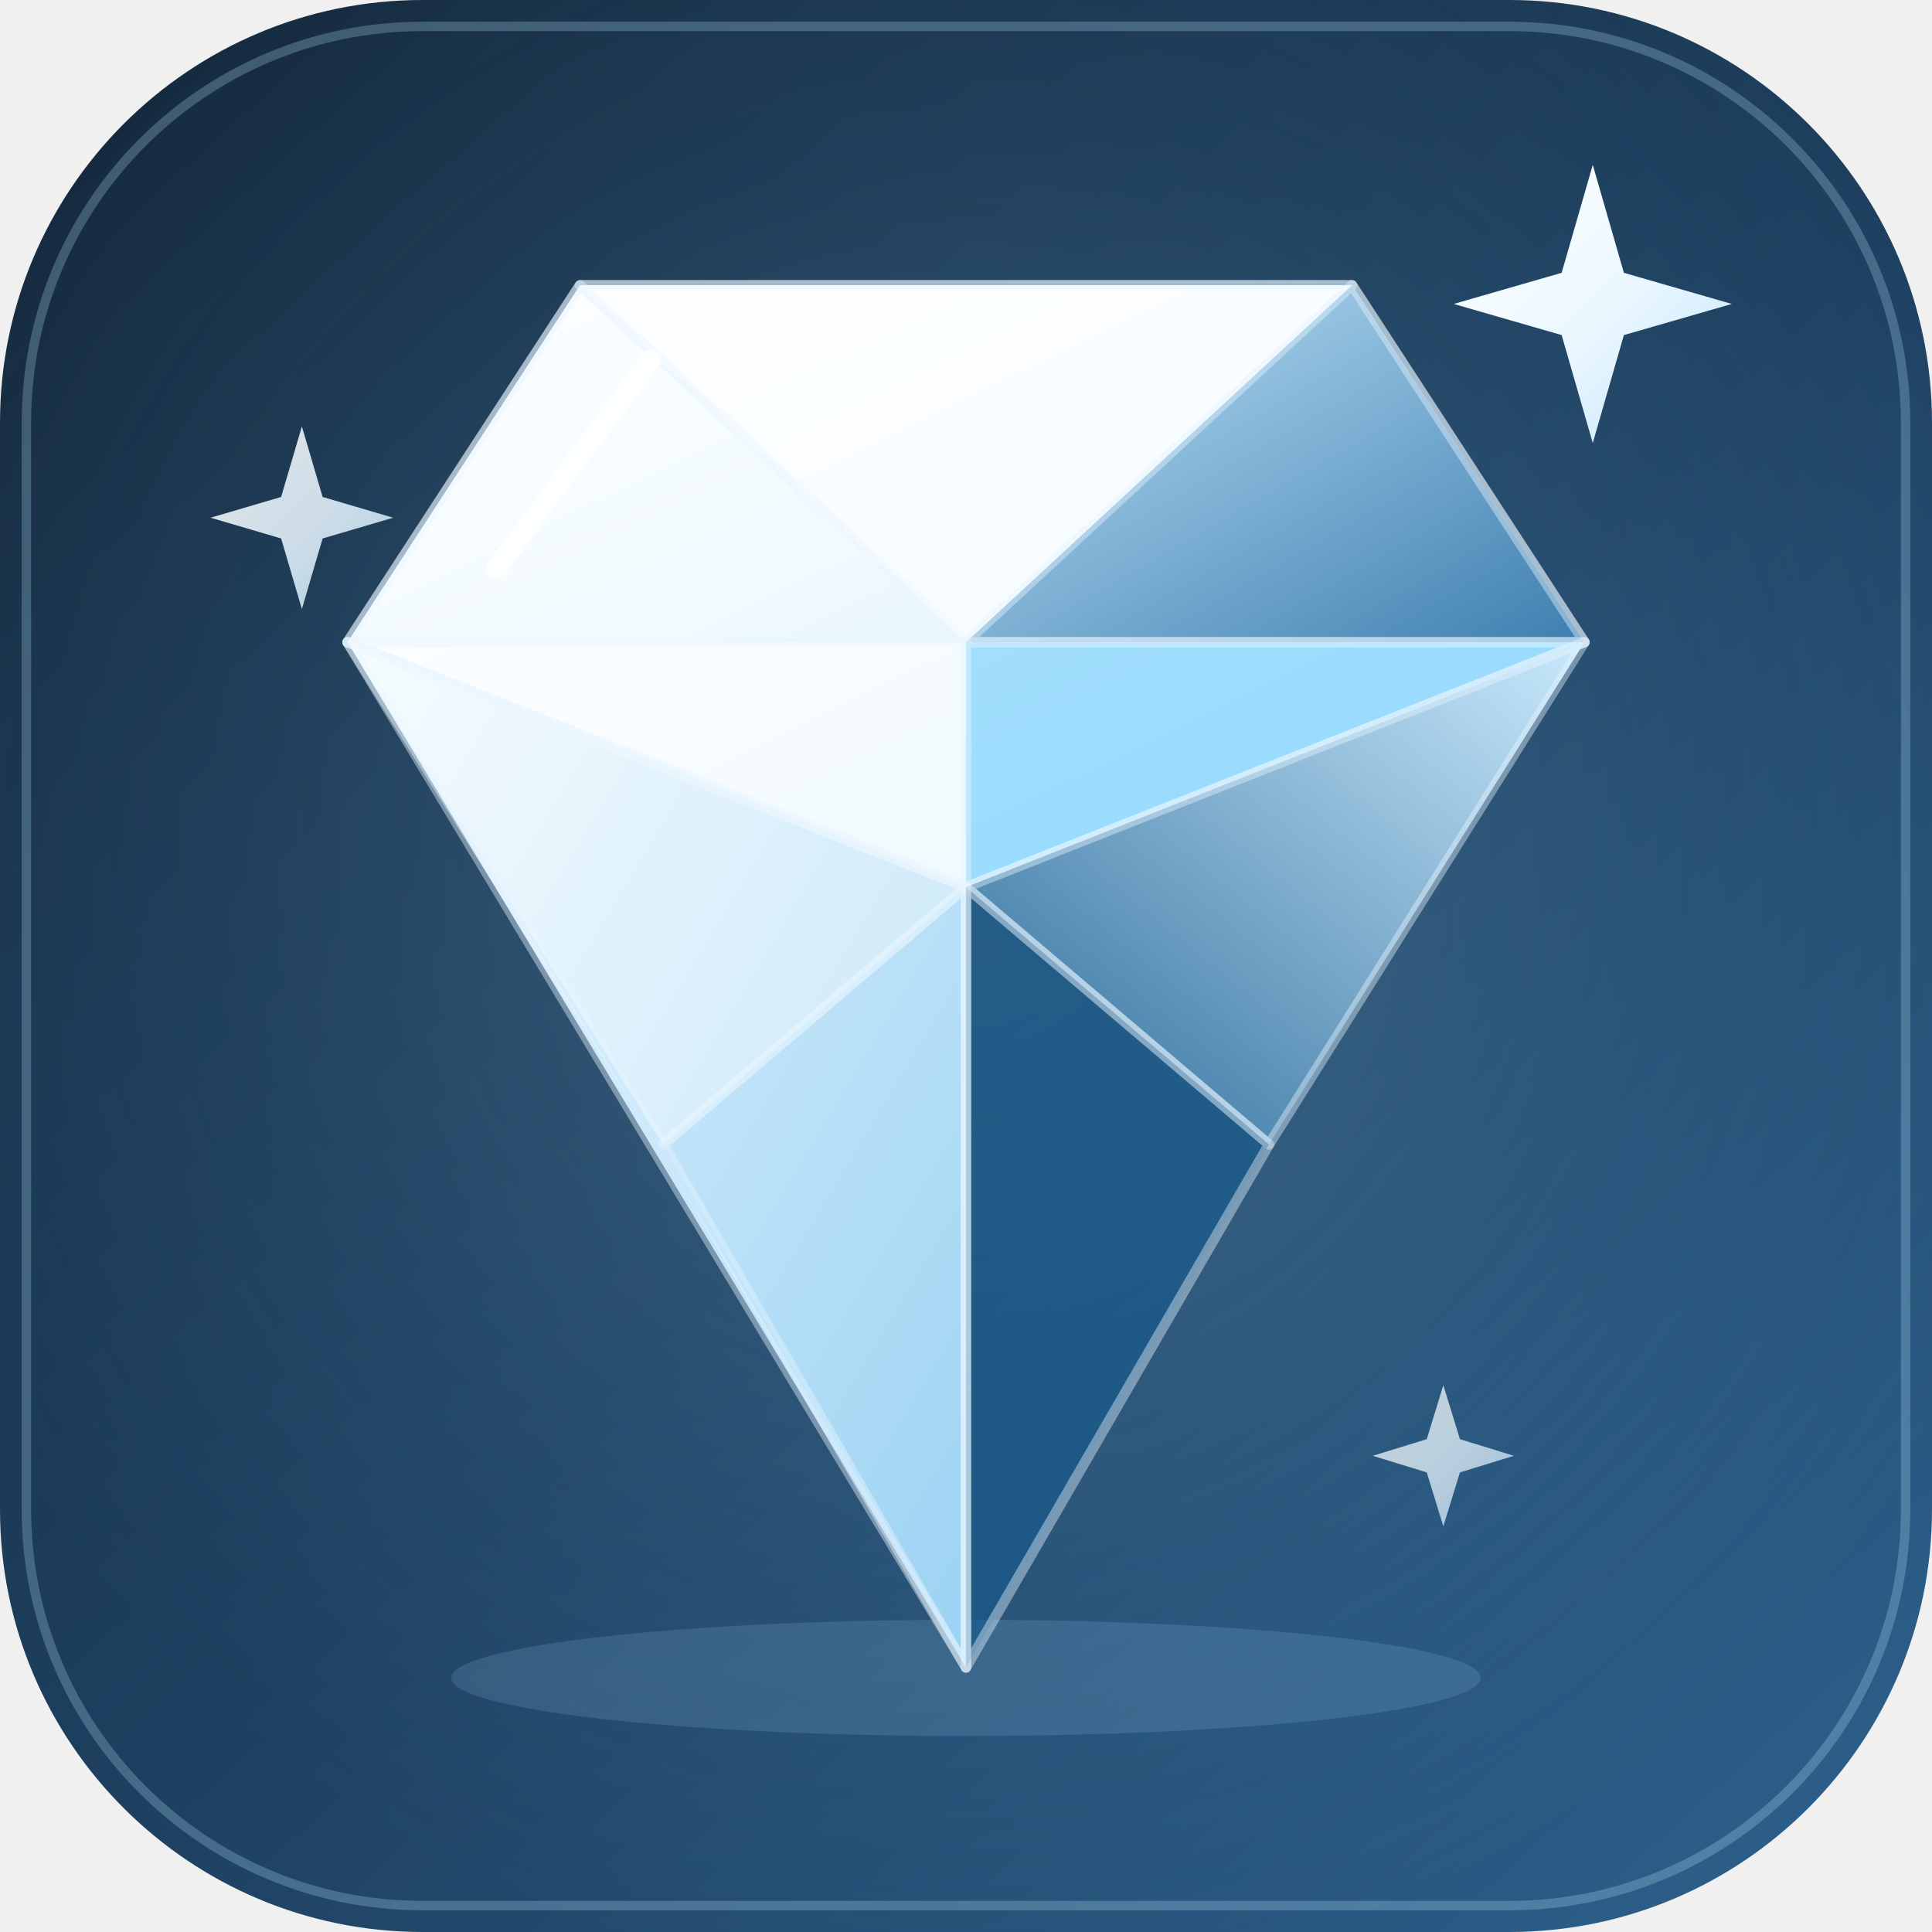
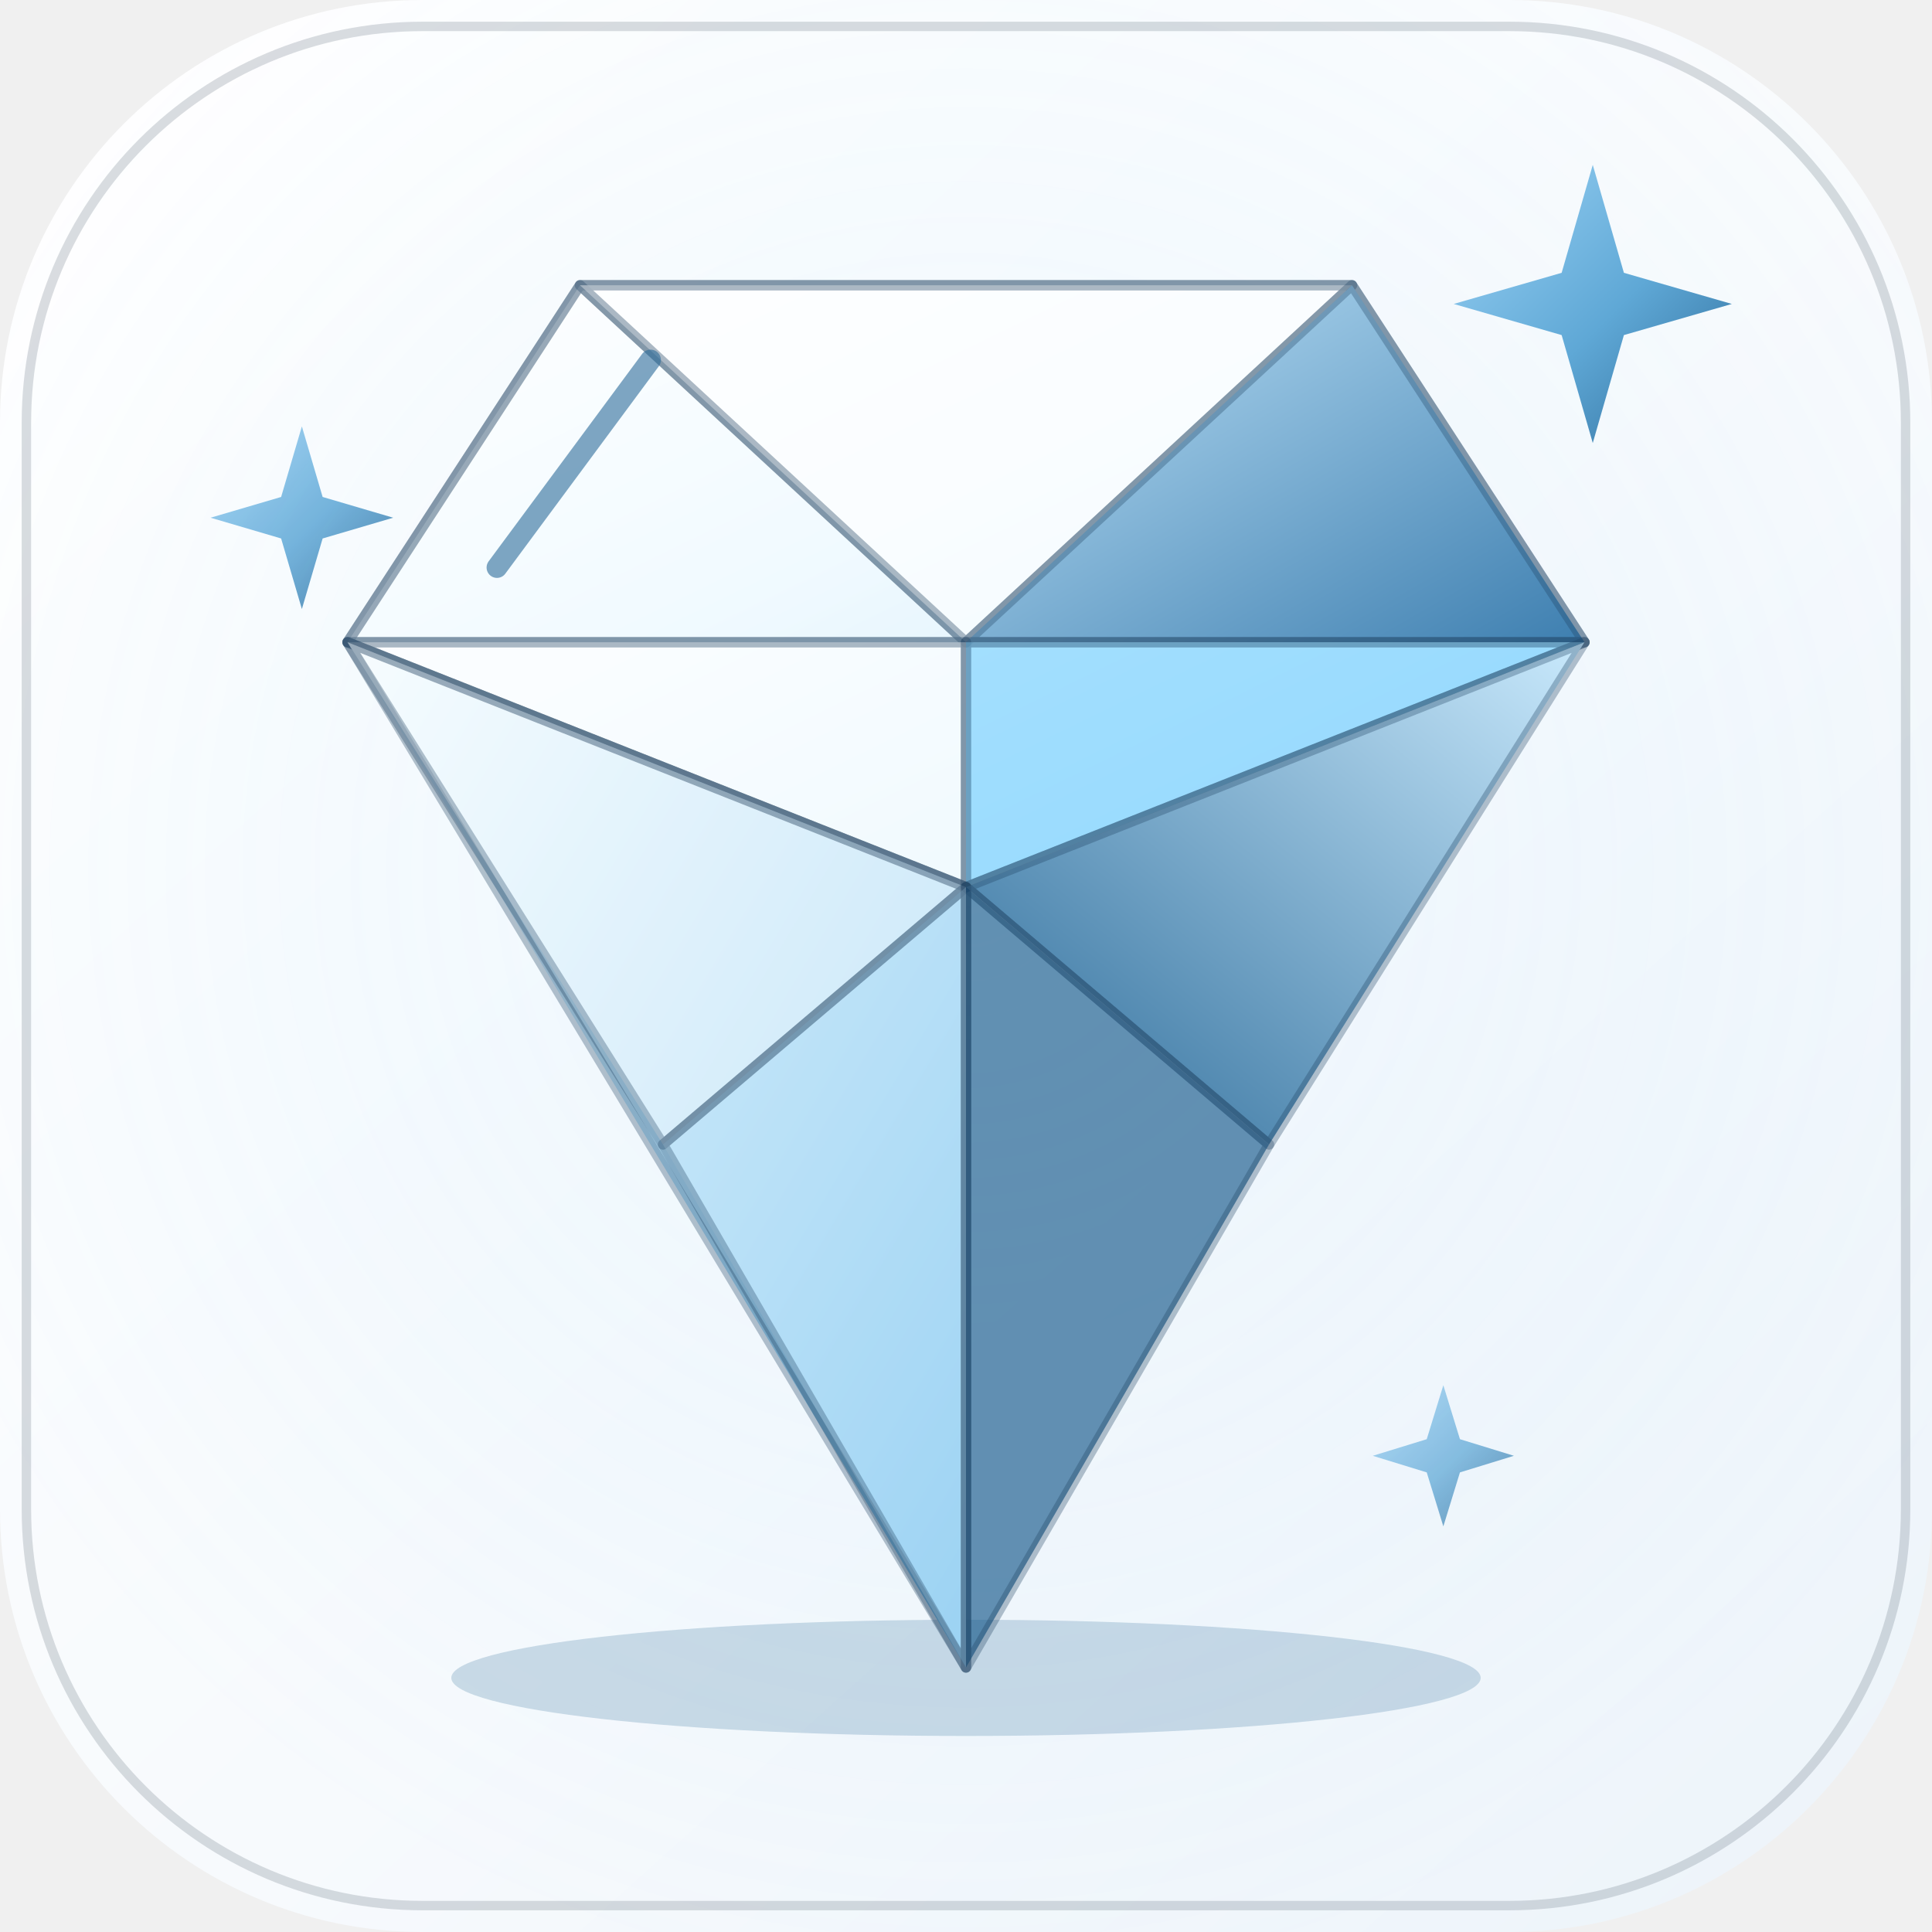
<svg xmlns="http://www.w3.org/2000/svg" viewBox="0 0 1024 1024">
  <defs>
    <linearGradient id="icn-bg" x1="0" y1="0" x2="0.9" y2="1">
-       <stop offset="0%" stop-color="#14273A" />
-       <stop offset="55%" stop-color="#1E4060" />
-       <stop offset="100%" stop-color="#2C5F8A" />
+       <stop offset="0%" stop-color="#FFFFFF" />
+       <stop offset="60%" stop-color="#F7FAFD" />
+       <stop offset="100%" stop-color="#EDF4FA" />
    </linearGradient>
    <radialGradient id="icn-halo" cx="50%" cy="45%" r="58%">
-       <stop offset="0%" stop-color="#BFEFFF" stop-opacity="0.22" />
-       <stop offset="65%" stop-color="#7FD0FF" stop-opacity="0.07" />
+       <stop offset="0%" stop-color="#BFEFFF" stop-opacity="0.12" />
+       <stop offset="65%" stop-color="#7FD0FF" stop-opacity="0.04" />
      <stop offset="100%" stop-color="#7FD0FF" stop-opacity="0" />
    </radialGradient>
    <linearGradient id="icn-crown" x1="0" y1="0" x2="1" y2="1">
      <stop offset="0%" stop-color="#FFFFFF" />
      <stop offset="42%" stop-color="#E6F6FF" />
      <stop offset="100%" stop-color="#9CD8F8" />
    </linearGradient>
    <linearGradient id="icn-crown-shadow" x1="0" y1="0" x2="1" y2="1">
      <stop offset="0%" stop-color="#BFE3F8" />
      <stop offset="100%" stop-color="#3E7FB0" />
    </linearGradient>
    <linearGradient id="icn-pavilion-left" x1="0" y1="0" x2="1" y2="1">
      <stop offset="0%" stop-color="#EFFAFF" />
      <stop offset="100%" stop-color="#7CC4EE" />
    </linearGradient>
    <linearGradient id="icn-pavilion-right" x1="1" y1="0" x2="0" y2="1">
      <stop offset="0%" stop-color="#C9E9FC" />
      <stop offset="100%" stop-color="#2C6B99" />
    </linearGradient>
    <linearGradient id="icn-star" x1="0" y1="0" x2="1" y2="1">
-       <stop offset="0%" stop-color="#FFFFFF" />
-       <stop offset="55%" stop-color="#EAF7FF" />
-       <stop offset="100%" stop-color="#BFE3F8" />
+       <stop offset="0%" stop-color="#9CD3F5" />
+       <stop offset="55%" stop-color="#5FA8D6" />
+       <stop offset="100%" stop-color="#2C6B99" />
    </linearGradient>
    <g id="icon-gem">
      <rect width="1024" height="1024" rx="224" fill="url(#icn-bg)" />
      <rect width="1024" height="1024" rx="224" fill="url(#icn-halo)" />
-       <rect x="14" y="14" width="996" height="996" rx="210" fill="none" stroke="#BFEFFF" stroke-opacity="0.25" stroke-width="5" />
+       <rect x="14" y="14" width="996" height="996" rx="210" fill="none" stroke="#14273A" stroke-opacity="0.16" stroke-width="5" />
      <g transform="translate(512 512) scale(1.1) translate(-512 -512)">
-         <ellipse cx="512" cy="855" rx="248" ry="28" fill="#9CD3F5" fill-opacity="0.16" />
-         <g stroke="#EAF6FF" stroke-opacity="0.42" stroke-width="5" stroke-linejoin="round">
+         <ellipse cx="512" cy="855" rx="248" ry="28" fill="#2C6B99" fill-opacity="0.22" />
+         <g stroke="#1E4060" stroke-opacity="0.32" stroke-width="5" stroke-linejoin="round">
          <polygon points="214,356 326,184 698,184 810,356 512,474" fill="url(#icn-crown)" />
          <polygon points="214,356 326,184 512,356" fill="#FFFFFF" fill-opacity="0.42" />
          <polygon points="326,184 698,184 512,356" fill="#FFFFFF" fill-opacity="0.78" />
          <polygon points="698,184 810,356 512,356" fill="url(#icn-crown-shadow)" />
          <polygon points="214,356 512,356 512,474" fill="#FFFFFF" fill-opacity="0.78" />
          <polygon points="512,356 810,356 512,474" fill="#8FD8FF" fill-opacity="0.72" />
          <polygon points="214,356 512,474 512,850" fill="url(#icn-pavilion-left)" />
          <polygon points="214,356 512,474 366,598" fill="#FFFFFF" fill-opacity="0.48" />
          <polygon points="512,474 810,356 658,598" fill="url(#icn-pavilion-right)" />
          <polygon points="512,474 658,598 512,850" fill="#175A8C" fill-opacity="0.66" />
          <polygon points="366,598 512,474 512,850" fill="#D6EEFC" fill-opacity="0.34" />
        </g>
        <g fill="url(#icn-star)">
          <path d="M814 126 L829 178 L881 193 L829 208 L814 260 L799 208 L747 193 L799 178 Z" />
          <path d="M192 252 L202 286 L236 296 L202 306 L192 340 L182 306 L148 296 L182 286 Z" opacity="0.86" />
          <path d="M742 714 L750 740 L776 748 L750 756 L742 782 L734 756 L708 748 L734 740 Z" opacity="0.74" />
        </g>
-         <path d="M286 320 L360 220" stroke="#FFFFFF" stroke-opacity="0.86" stroke-width="10" stroke-linecap="round" />
+         <path d="M286 320 L360 220" stroke="#2C6B99" stroke-opacity="0.6" stroke-width="10" stroke-linecap="round" />
      </g>
    </g>
  </defs>
  <use href="#icon-gem" />
</svg>
